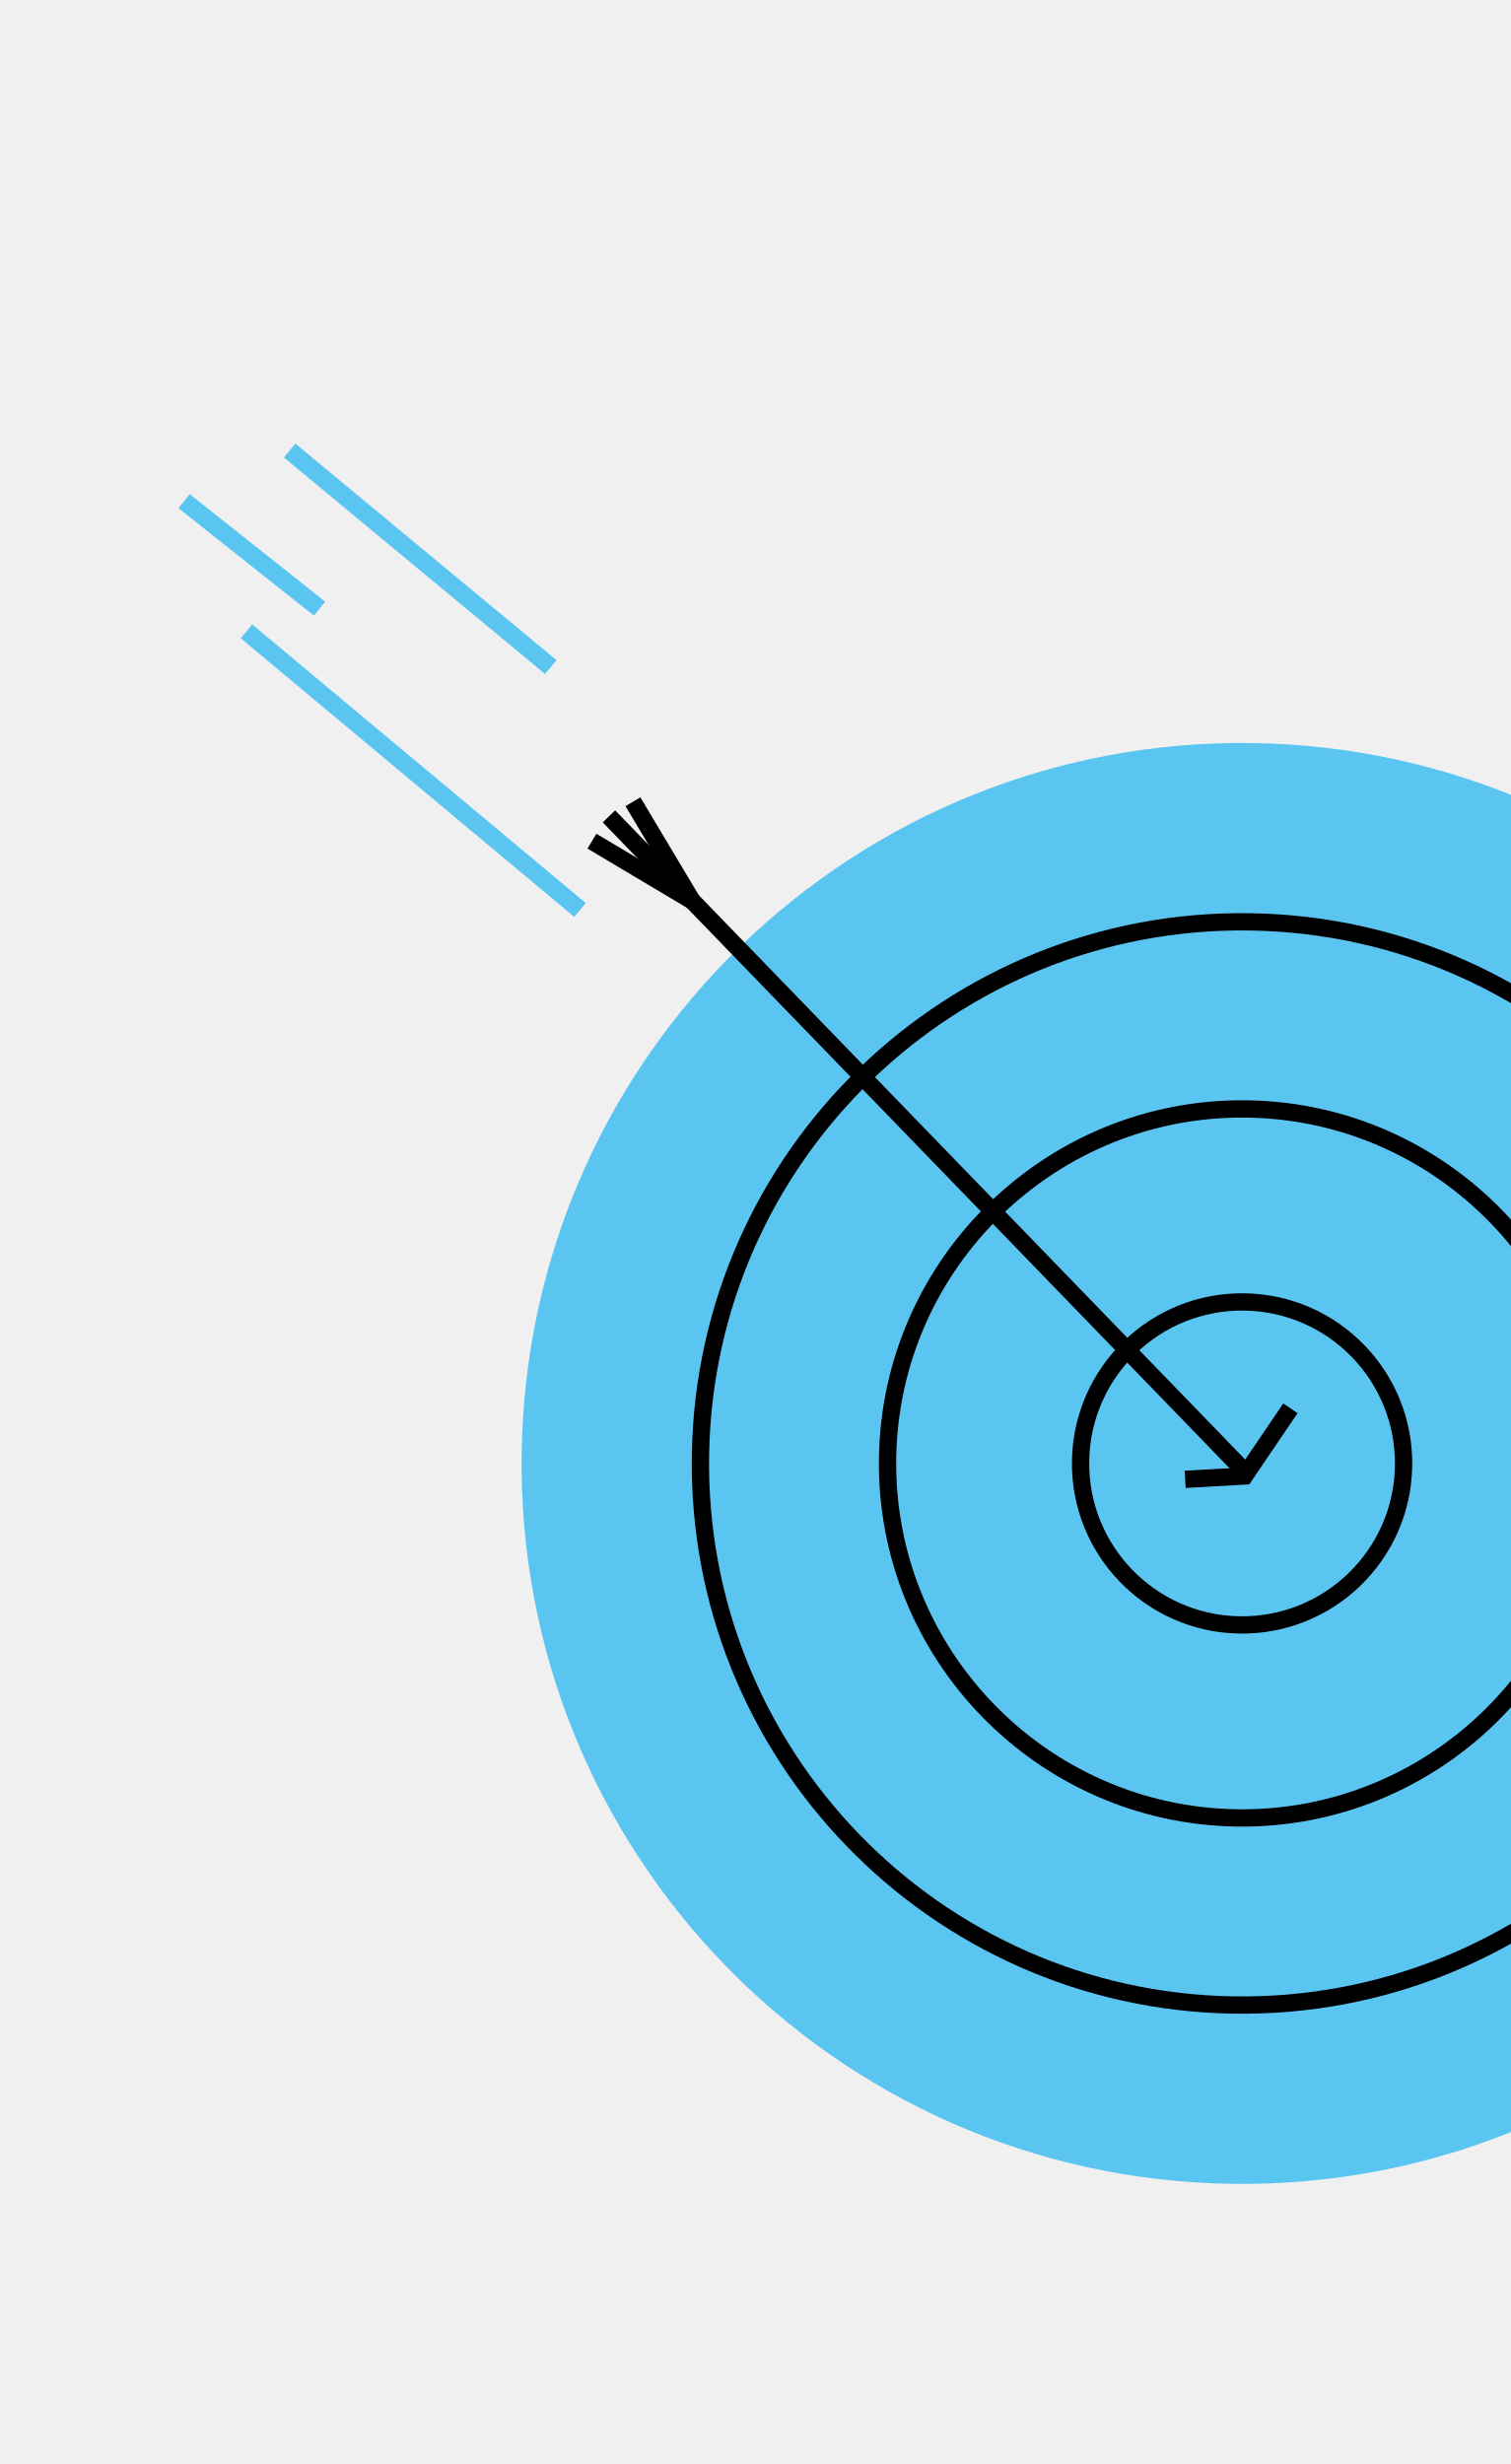
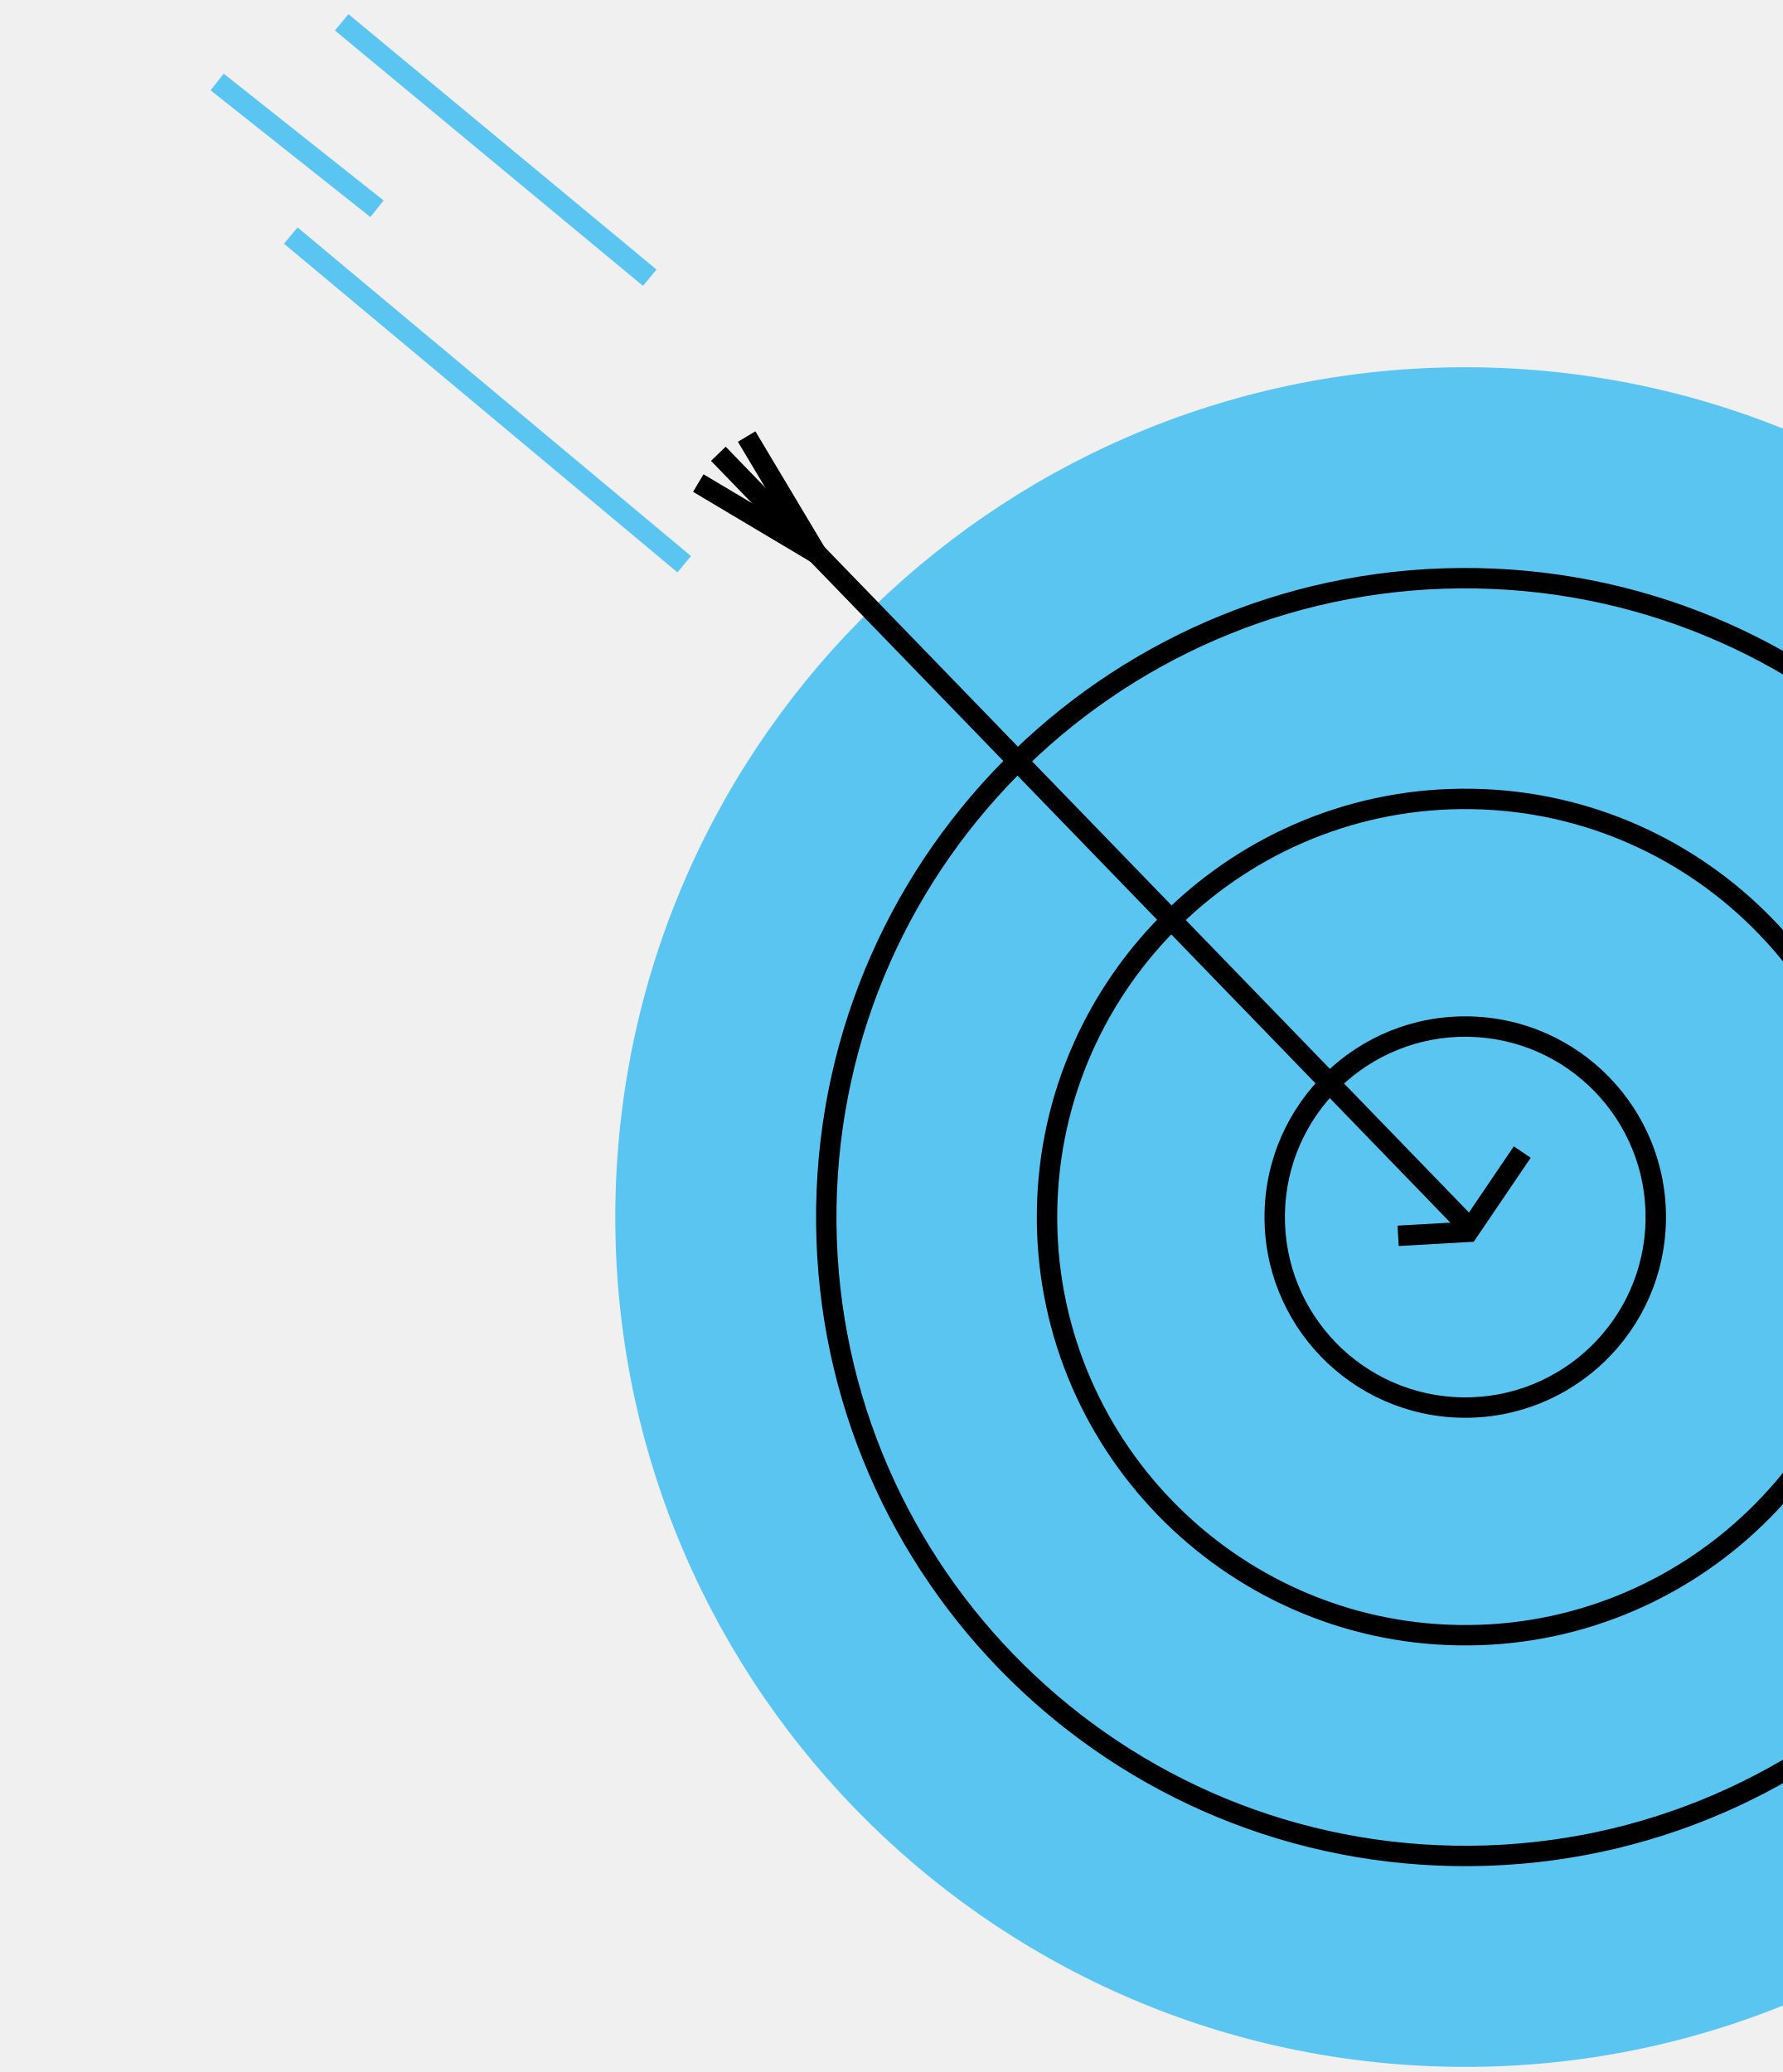
- <svg xmlns="http://www.w3.org/2000/svg" width="252" height="411" viewBox="0 0 252 411" fill="none">
-   <path d="M41.11 105.31L96.742 151.785M30.702 83.593L53.303 101.521M91.87 111.272L48.309 75.154" stroke="#5BC5F2" stroke-width="3" />
-   <g clip-path="url(#clip0_378_226)">
-     <path d="M205.228 364.262C271.589 365.335 326.255 312.408 327.328 246.047C328.401 179.686 275.474 125.02 209.113 123.947C142.752 122.874 88.086 175.801 87.013 242.162C85.94 308.523 138.867 363.189 205.228 364.262Z" fill="#5BC5F2" />
-     <path fill-rule="evenodd" clip-rule="evenodd" d="M208.608 155.212C159.514 154.418 119.072 193.573 118.278 242.667C117.484 291.761 156.639 332.203 205.734 332.997C254.828 333.791 295.27 294.636 296.063 245.542C296.857 196.447 257.702 156.005 208.608 155.212ZM115.394 242.621C116.214 191.934 157.968 151.509 208.654 152.328C259.341 153.148 299.766 194.901 298.947 245.588C298.127 296.275 256.374 336.7 205.687 335.881C155 335.061 114.575 293.307 115.394 242.621Z" fill="black" />
-     <path d="M206.191 304.672C172.794 304.132 146.062 276.523 146.602 243.125C147.142 209.727 174.752 182.996 208.15 183.536C241.548 184.076 268.278 211.686 267.738 245.084C267.198 278.481 239.589 305.212 206.191 304.672ZM208.103 186.42C176.296 185.906 150 211.365 149.486 243.172C148.972 274.98 174.43 301.275 206.238 301.789C238.046 302.303 264.341 276.844 264.855 245.038C265.369 213.231 239.91 186.934 208.103 186.42Z" fill="black" />
-     <path fill-rule="evenodd" clip-rule="evenodd" d="M207.583 218.609C193.502 218.381 181.903 229.611 181.675 243.692C181.448 257.773 192.678 269.372 206.758 269.6C220.839 269.827 232.438 258.597 232.666 244.516C232.893 230.436 221.663 218.837 207.583 218.609ZM178.792 243.645C179.045 227.972 191.956 215.472 207.629 215.725C223.303 215.979 235.803 228.89 235.549 244.563C235.296 260.236 222.385 272.737 206.712 272.483C191.039 272.23 178.538 259.319 178.792 243.645Z" fill="black" />
-     <path d="M197.763 248.197L197.599 245.317L206.785 244.795L214.038 234.103L216.424 235.722L208.372 247.594L197.763 248.197Z" fill="black" />
-     <path d="M115.831 148.577L113.759 150.583L206.417 246.286L208.489 244.28L115.831 148.577Z" fill="black" />
-     <path d="M119.6 154.42L97.993 141.547L99.469 139.07L111.275 146.103L104.33 134.471L106.806 132.992L119.6 154.42Z" fill="black" />
-     <path d="M102.603 135.167L100.531 137.173L113.633 150.706L115.705 148.7L102.603 135.167Z" fill="black" />
+ <svg xmlns="http://www.w3.org/2000/svg" width="252" height="293" viewBox="0 0 252 293" fill="none" version="1.1" id="svg27">
+   <path d="M 41.11,33.31 96.742,79.785 M 30.702,11.593 53.303,29.521 M 91.87,39.272 48.309,3.154" stroke="#5bc5f2" stroke-width="3" id="path2" />
+   <g clip-path="url(#clip0_378_226)" id="g20" transform="translate(0,-72)">
+     <path d="m 205.228,364.262 c 66.361,1.073 121.027,-51.854 122.1,-118.215 1.073,-66.361 -51.854,-121.027 -118.215,-122.1 -66.361,-1.073 -121.027,51.854 -122.1,118.215 -1.073,66.361 51.854,121.027 118.215,122.1 z" fill="#5bc5f2" id="path4" />
+     <path fill-rule="evenodd" clip-rule="evenodd" d="m 208.608,155.212 c -49.094,-0.794 -89.536,38.361 -90.33,87.455 -0.794,49.094 38.361,89.536 87.456,90.33 49.094,0.794 89.536,-38.361 90.329,-87.455 0.794,-49.095 -38.361,-89.537 -87.455,-90.33 z m -93.214,87.409 c 0.82,-50.687 42.574,-91.112 93.26,-90.293 50.687,0.82 91.112,42.573 90.293,93.26 -0.82,50.687 -42.573,91.112 -93.26,90.293 -50.687,-0.82 -91.112,-42.574 -90.293,-93.26 z" fill="#000000" id="path6" />
+     <path d="m 206.191,304.672 c -33.397,-0.54 -60.129,-28.149 -59.589,-61.547 0.54,-33.398 28.15,-60.129 61.548,-59.589 33.398,0.54 60.128,28.15 59.588,61.548 -0.54,33.397 -28.149,60.128 -61.547,59.588 z m 1.912,-118.252 c -31.807,-0.514 -58.103,24.945 -58.617,56.752 -0.514,31.808 24.944,58.103 56.752,58.617 31.808,0.514 58.103,-24.945 58.617,-56.751 0.514,-31.807 -24.945,-58.104 -56.752,-58.618 z" fill="#000000" id="path8" />
+     <path fill-rule="evenodd" clip-rule="evenodd" d="m 207.583,218.609 c -14.081,-0.228 -25.68,11.002 -25.908,25.083 -0.227,14.081 11.003,25.68 25.083,25.908 14.081,0.227 25.68,-11.003 25.908,-25.084 0.227,-14.08 -11.003,-25.679 -25.083,-25.907 z m -28.791,25.036 c 0.253,-15.673 13.164,-28.173 28.837,-27.92 15.674,0.254 28.174,13.165 27.92,28.838 -0.253,15.673 -13.164,28.174 -28.837,27.92 -15.673,-0.253 -28.174,-13.164 -27.92,-28.838 z" fill="#000000" id="path10" />
+     <path d="m 197.763,248.197 -0.164,-2.88 9.186,-0.522 7.253,-10.692 2.386,1.619 -8.052,11.872 z" fill="#000000" id="path12" />
+     <path d="m 115.831,148.577 -2.072,2.006 92.658,95.703 2.072,-2.006 z" fill="#000000" id="path14" />
+     <path d="m 119.6,154.42 -21.607,-12.873 1.476,-2.477 11.806,7.033 -6.945,-11.632 2.476,-1.479 z" fill="#000000" id="path16" />
+     <path d="m 102.603,135.167 -2.072,2.006 13.102,13.533 2.072,-2.006 z" fill="#000000" id="path18" />
  </g>
-   <defs>
+   <defs id="defs25">
    <clipPath id="clip0_378_226">
-       <rect width="240.347" height="240.347" fill="white" transform="translate(88.9559 122.004) rotate(0.926248)" />
+       <rect width="240.347" height="240.347" fill="#ffffff" transform="rotate(0.926248,-7502.272,5563.51)" id="rect22" x="0" y="0" />
    </clipPath>
  </defs>
</svg>
